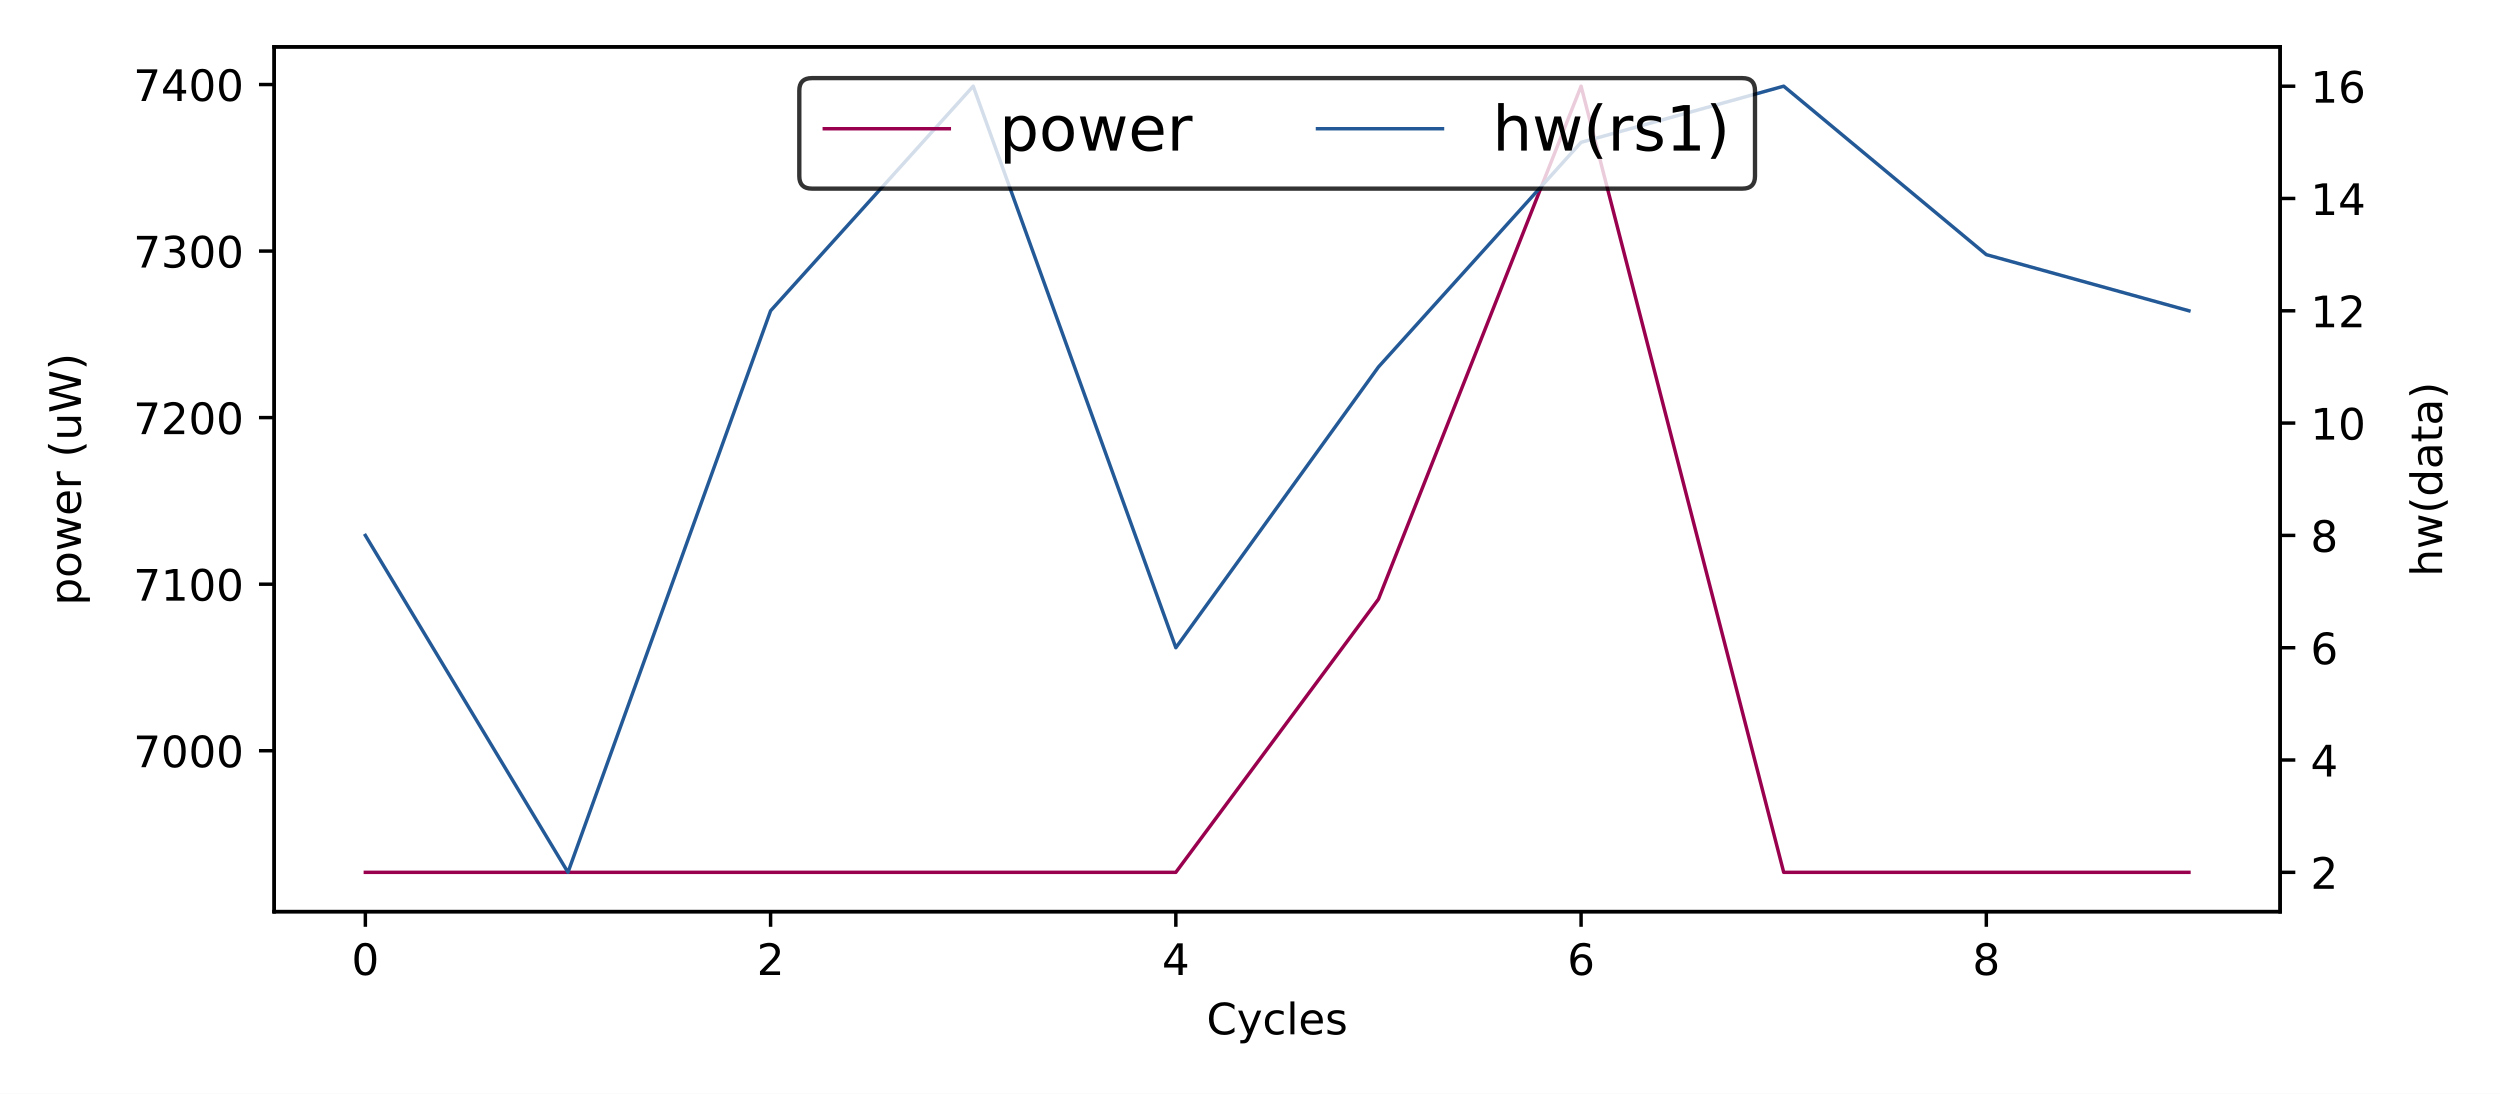
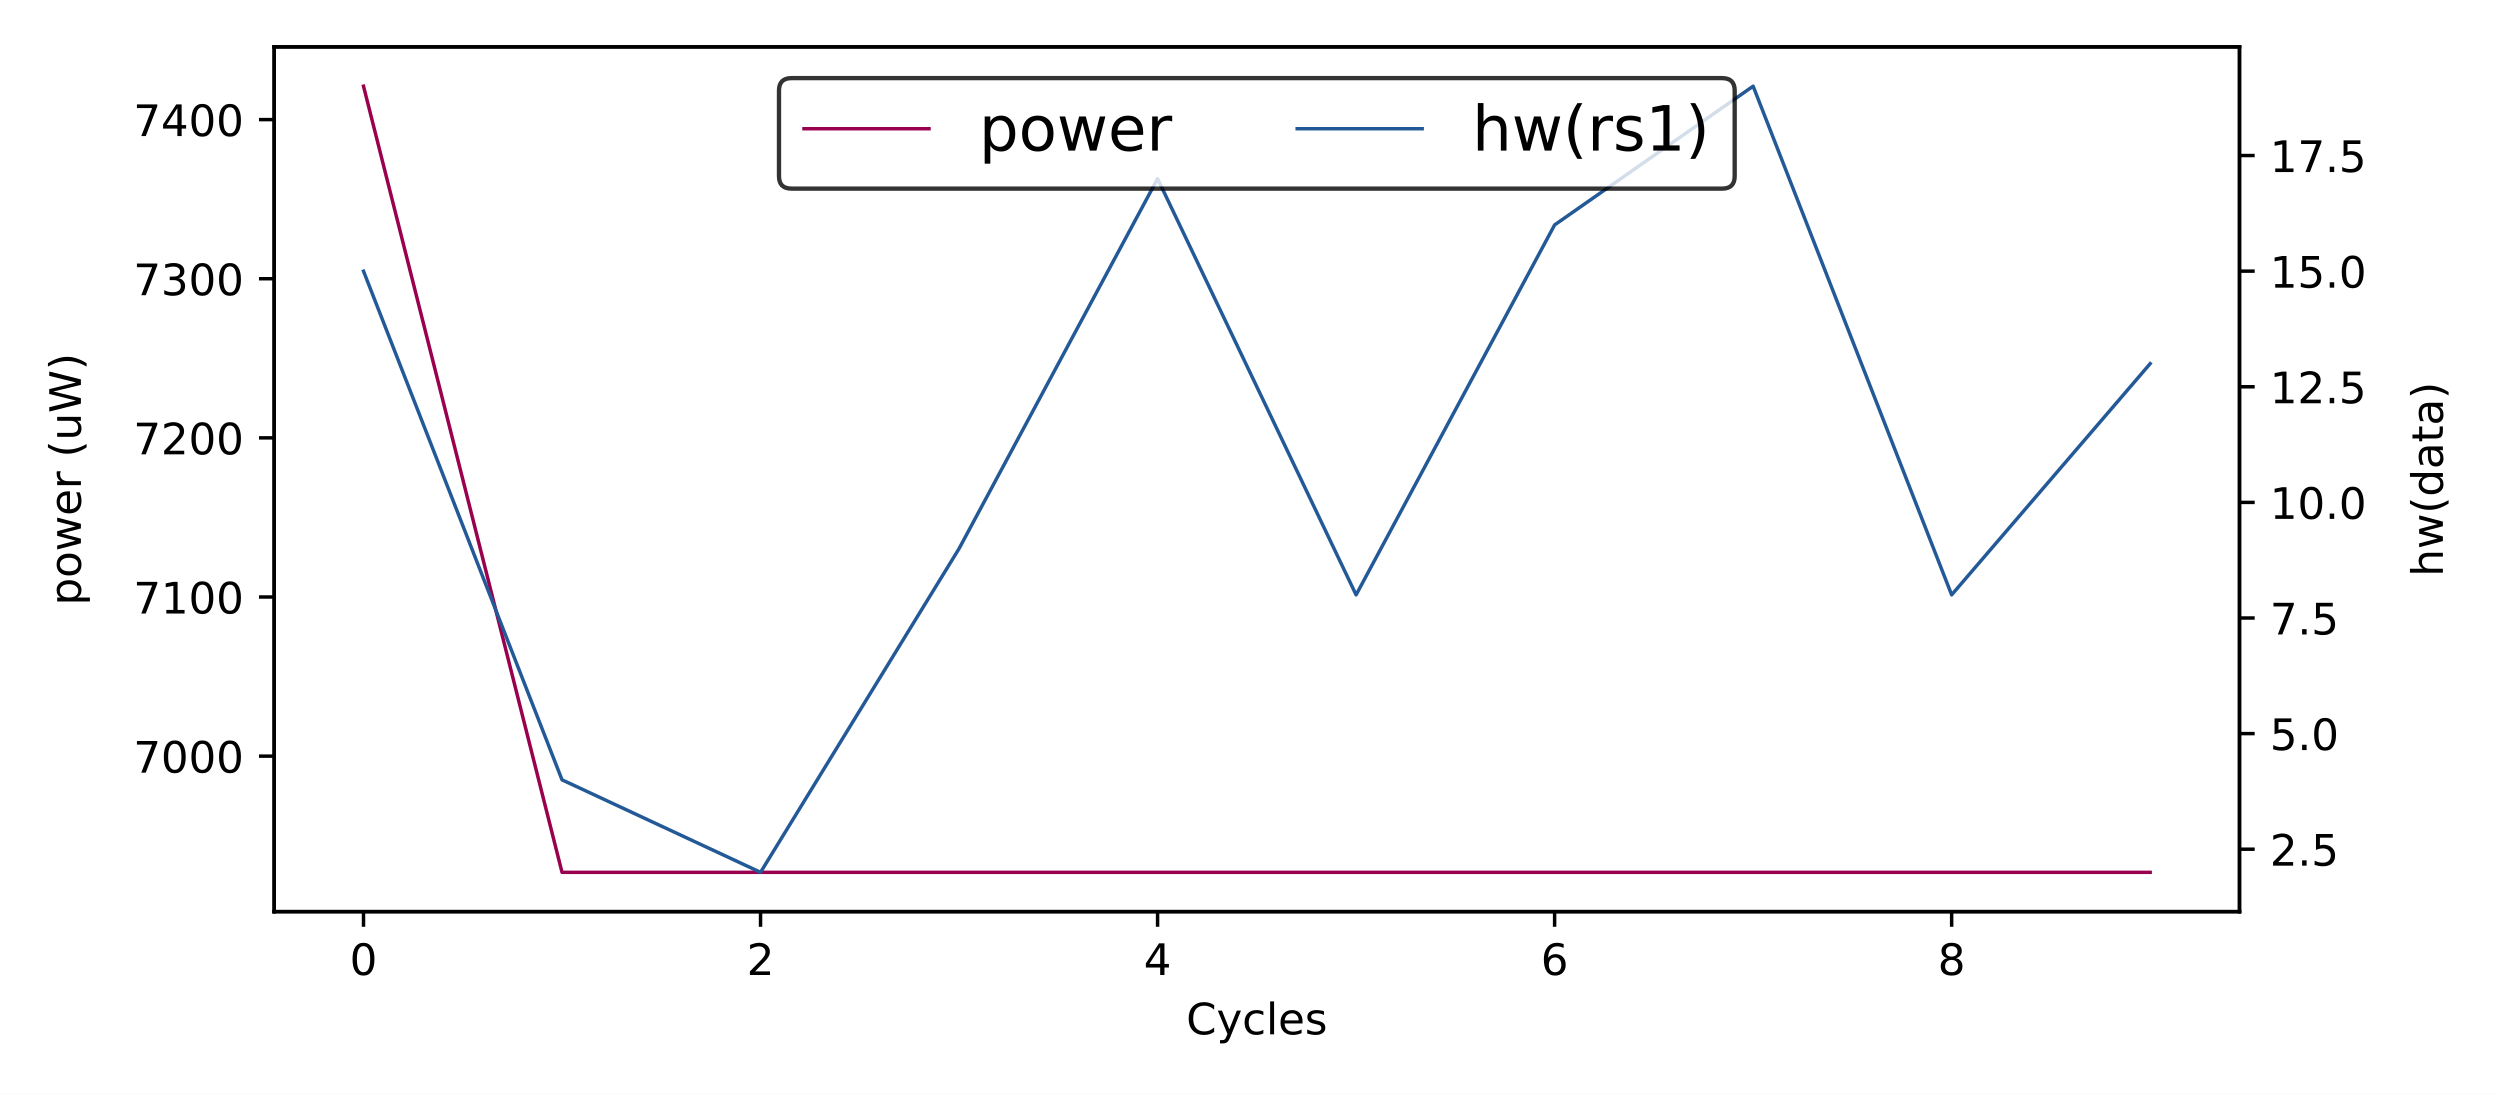
<svg xmlns="http://www.w3.org/2000/svg" xmlns:xlink="http://www.w3.org/1999/xlink" width="576pt" height="252pt" viewBox="0 0 576 252" version="1.1">
  <defs>
    <style type="text/css">*{stroke-linejoin: round; stroke-linecap: butt}</style>
  </defs>
  <g id="figure_1">
    <g id="patch_1">
      <path d="M 0 252  L 576 252  L 576 0  L 0 0  z " style="fill: #ffffff" />
    </g>
    <g id="axes_1">
      <g id="patch_2">
-         <path d="M 63.17 210.04  L 525.34 210.04  L 525.34 10.8  L 63.17 10.8  z " style="fill: #ffffff" />
+         <path d="M 63.17 210.04  L 515.98 210.04  L 515.98 10.8  L 63.17 10.8  z " style="fill: #ffffff" />
      </g>
      <g id="matplotlib.axis_1">
        <g id="xtick_1">
          <g id="line2d_1">
            <defs>
-               <path id="md3bdd1bc3d" d="M 0 0  L 0 3.5  " style="stroke: #000000; stroke-width: 0.8" />
+               <path id="maa1bd1f634" d="M 0 0  L 0 3.5  " style="stroke: #000000; stroke-width: 0.8" />
            </defs>
            <g>
-               <use xlink:href="#md3bdd1bc3d" x="84.178" y="210.04" style="stroke: #000000; stroke-width: 0.8" />
+               <use xlink:href="#maa1bd1f634" x="83.752" y="210.04" style="stroke: #000000; stroke-width: 0.8" />
            </g>
          </g>
          <g id="text_1">
-             <text style="font: 10px 'DejaVu Sans', 'Bitstream Vera Sans', 'Computer Modern Sans Serif', 'Lucida Grande', 'Verdana', 'Geneva', 'Lucid', 'Arial', 'Helvetica', 'Avant Garde', sans-serif; text-anchor: middle" x="84.178" y="224.638" transform="rotate(-0 84.17773 224.6384)">0</text>
+             <text style="font: 10px 'DejaVu Sans', 'Bitstream Vera Sans', 'Computer Modern Sans Serif', 'Lucida Grande', 'Verdana', 'Geneva', 'Lucid', 'Arial', 'Helvetica', 'Avant Garde', sans-serif; text-anchor: middle" x="83.752" y="224.638" transform="rotate(-0 83.75227 224.6384)">0</text>
          </g>
        </g>
        <g id="xtick_2">
          <g id="line2d_2">
            <g>
-               <use xlink:href="#md3bdd1bc3d" x="177.545" y="210.04" style="stroke: #000000; stroke-width: 0.8" />
+               <use xlink:href="#maa1bd1f634" x="175.229" y="210.04" style="stroke: #000000; stroke-width: 0.8" />
            </g>
          </g>
          <g id="text_2">
-             <text style="font: 10px 'DejaVu Sans', 'Bitstream Vera Sans', 'Computer Modern Sans Serif', 'Lucida Grande', 'Verdana', 'Geneva', 'Lucid', 'Arial', 'Helvetica', 'Avant Garde', sans-serif; text-anchor: middle" x="177.545" y="224.638" transform="rotate(-0 177.5454 224.6384)">2</text>
+             <text style="font: 10px 'DejaVu Sans', 'Bitstream Vera Sans', 'Computer Modern Sans Serif', 'Lucida Grande', 'Verdana', 'Geneva', 'Lucid', 'Arial', 'Helvetica', 'Avant Garde', sans-serif; text-anchor: middle" x="175.229" y="224.638" transform="rotate(-0 175.229 224.6384)">2</text>
          </g>
        </g>
        <g id="xtick_3">
          <g id="line2d_3">
            <g>
-               <use xlink:href="#md3bdd1bc3d" x="270.913" y="210.04" style="stroke: #000000; stroke-width: 0.8" />
+               <use xlink:href="#maa1bd1f634" x="266.706" y="210.04" style="stroke: #000000; stroke-width: 0.8" />
            </g>
          </g>
          <g id="text_3">
-             <text style="font: 10px 'DejaVu Sans', 'Bitstream Vera Sans', 'Computer Modern Sans Serif', 'Lucida Grande', 'Verdana', 'Geneva', 'Lucid', 'Arial', 'Helvetica', 'Avant Garde', sans-serif; text-anchor: middle" x="270.913" y="224.638" transform="rotate(-0 270.9131 224.6384)">4</text>
+             <text style="font: 10px 'DejaVu Sans', 'Bitstream Vera Sans', 'Computer Modern Sans Serif', 'Lucida Grande', 'Verdana', 'Geneva', 'Lucid', 'Arial', 'Helvetica', 'Avant Garde', sans-serif; text-anchor: middle" x="266.706" y="224.638" transform="rotate(-0 266.7058 224.6384)">4</text>
          </g>
        </g>
        <g id="xtick_4">
          <g id="line2d_4">
            <g>
-               <use xlink:href="#md3bdd1bc3d" x="364.281" y="210.04" style="stroke: #000000; stroke-width: 0.8" />
+               <use xlink:href="#maa1bd1f634" x="358.183" y="210.04" style="stroke: #000000; stroke-width: 0.8" />
            </g>
          </g>
          <g id="text_4">
-             <text style="font: 10px 'DejaVu Sans', 'Bitstream Vera Sans', 'Computer Modern Sans Serif', 'Lucida Grande', 'Verdana', 'Geneva', 'Lucid', 'Arial', 'Helvetica', 'Avant Garde', sans-serif; text-anchor: middle" x="364.281" y="224.638" transform="rotate(-0 364.2808 224.6384)">6</text>
+             <text style="font: 10px 'DejaVu Sans', 'Bitstream Vera Sans', 'Computer Modern Sans Serif', 'Lucida Grande', 'Verdana', 'Geneva', 'Lucid', 'Arial', 'Helvetica', 'Avant Garde', sans-serif; text-anchor: middle" x="358.183" y="224.638" transform="rotate(-0 358.1826 224.6384)">6</text>
          </g>
        </g>
        <g id="xtick_5">
          <g id="line2d_5">
            <g>
-               <use xlink:href="#md3bdd1bc3d" x="457.648" y="210.04" style="stroke: #000000; stroke-width: 0.8" />
+               <use xlink:href="#maa1bd1f634" x="449.659" y="210.04" style="stroke: #000000; stroke-width: 0.8" />
            </g>
          </g>
          <g id="text_5">
-             <text style="font: 10px 'DejaVu Sans', 'Bitstream Vera Sans', 'Computer Modern Sans Serif', 'Lucida Grande', 'Verdana', 'Geneva', 'Lucid', 'Arial', 'Helvetica', 'Avant Garde', sans-serif; text-anchor: middle" x="457.648" y="224.638" transform="rotate(-0 457.6484 224.6384)">8</text>
+             <text style="font: 10px 'DejaVu Sans', 'Bitstream Vera Sans', 'Computer Modern Sans Serif', 'Lucida Grande', 'Verdana', 'Geneva', 'Lucid', 'Arial', 'Helvetica', 'Avant Garde', sans-serif; text-anchor: middle" x="449.659" y="224.638" transform="rotate(-0 449.6593 224.6384)">8</text>
          </g>
        </g>
        <g id="text_6">
-           <text style="font: 10px 'DejaVu Sans', 'Bitstream Vera Sans', 'Computer Modern Sans Serif', 'Lucida Grande', 'Verdana', 'Geneva', 'Lucid', 'Arial', 'Helvetica', 'Avant Garde', sans-serif; text-anchor: middle" x="294.255" y="238.317" transform="rotate(-0 294.255 238.3166)">Cycles</text>
+           <text style="font: 10px 'DejaVu Sans', 'Bitstream Vera Sans', 'Computer Modern Sans Serif', 'Lucida Grande', 'Verdana', 'Geneva', 'Lucid', 'Arial', 'Helvetica', 'Avant Garde', sans-serif; text-anchor: middle" x="289.575" y="238.317" transform="rotate(-0 289.575 238.3166)">Cycles</text>
        </g>
      </g>
      <g id="matplotlib.axis_2">
        <g id="ytick_1">
          <g id="line2d_6">
            <defs>
-               <path id="m130a09f39f" d="M 0 0  L -3.5 0  " style="stroke: #000000; stroke-width: 0.8" />
+               <path id="m48a9289b3f" d="M 0 0  L -3.5 0  " style="stroke: #000000; stroke-width: 0.8" />
            </defs>
            <g>
-               <use xlink:href="#m130a09f39f" x="63.17" y="172.97" style="stroke: #000000; stroke-width: 0.8" />
+               <use xlink:href="#m48a9289b3f" x="63.17" y="174.218" style="stroke: #000000; stroke-width: 0.8" />
            </g>
          </g>
          <g id="text_7">
-             <text style="font: 10px 'DejaVu Sans', 'Bitstream Vera Sans', 'Computer Modern Sans Serif', 'Lucida Grande', 'Verdana', 'Geneva', 'Lucid', 'Arial', 'Helvetica', 'Avant Garde', sans-serif; text-anchor: end" x="56.17" y="176.77" transform="rotate(-0 56.17 176.7695)">7000</text>
+             <text style="font: 10px 'DejaVu Sans', 'Bitstream Vera Sans', 'Computer Modern Sans Serif', 'Lucida Grande', 'Verdana', 'Geneva', 'Lucid', 'Arial', 'Helvetica', 'Avant Garde', sans-serif; text-anchor: end" x="56.17" y="178.017" transform="rotate(-0 56.17 178.0171)">7000</text>
          </g>
        </g>
        <g id="ytick_2">
          <g id="line2d_7">
            <g>
-               <use xlink:href="#m130a09f39f" x="63.17" y="134.596" style="stroke: #000000; stroke-width: 0.8" />
+               <use xlink:href="#m48a9289b3f" x="63.17" y="137.552" style="stroke: #000000; stroke-width: 0.8" />
            </g>
          </g>
          <g id="text_8">
-             <text style="font: 10px 'DejaVu Sans', 'Bitstream Vera Sans', 'Computer Modern Sans Serif', 'Lucida Grande', 'Verdana', 'Geneva', 'Lucid', 'Arial', 'Helvetica', 'Avant Garde', sans-serif; text-anchor: end" x="56.17" y="138.395" transform="rotate(-0 56.17 138.3951)">7100</text>
+             <text style="font: 10px 'DejaVu Sans', 'Bitstream Vera Sans', 'Computer Modern Sans Serif', 'Lucida Grande', 'Verdana', 'Geneva', 'Lucid', 'Arial', 'Helvetica', 'Avant Garde', sans-serif; text-anchor: end" x="56.17" y="141.352" transform="rotate(-0 56.17 141.3516)">7100</text>
          </g>
        </g>
        <g id="ytick_3">
          <g id="line2d_8">
            <g>
-               <use xlink:href="#m130a09f39f" x="63.17" y="96.221" style="stroke: #000000; stroke-width: 0.8" />
+               <use xlink:href="#m48a9289b3f" x="63.17" y="100.887" style="stroke: #000000; stroke-width: 0.8" />
            </g>
          </g>
          <g id="text_9">
-             <text style="font: 10px 'DejaVu Sans', 'Bitstream Vera Sans', 'Computer Modern Sans Serif', 'Lucida Grande', 'Verdana', 'Geneva', 'Lucid', 'Arial', 'Helvetica', 'Avant Garde', sans-serif; text-anchor: end" x="56.17" y="100.021" transform="rotate(-0 56.17 100.0207)">7200</text>
+             <text style="font: 10px 'DejaVu Sans', 'Bitstream Vera Sans', 'Computer Modern Sans Serif', 'Lucida Grande', 'Verdana', 'Geneva', 'Lucid', 'Arial', 'Helvetica', 'Avant Garde', sans-serif; text-anchor: end" x="56.17" y="104.686" transform="rotate(-0 56.17 104.6862)">7200</text>
          </g>
        </g>
        <g id="ytick_4">
          <g id="line2d_9">
            <g>
-               <use xlink:href="#m130a09f39f" x="63.17" y="57.847" style="stroke: #000000; stroke-width: 0.8" />
+               <use xlink:href="#m48a9289b3f" x="63.17" y="64.222" style="stroke: #000000; stroke-width: 0.8" />
            </g>
          </g>
          <g id="text_10">
-             <text style="font: 10px 'DejaVu Sans', 'Bitstream Vera Sans', 'Computer Modern Sans Serif', 'Lucida Grande', 'Verdana', 'Geneva', 'Lucid', 'Arial', 'Helvetica', 'Avant Garde', sans-serif; text-anchor: end" x="56.17" y="61.646" transform="rotate(-0 56.17 61.64626)">7300</text>
+             <text style="font: 10px 'DejaVu Sans', 'Bitstream Vera Sans', 'Computer Modern Sans Serif', 'Lucida Grande', 'Verdana', 'Geneva', 'Lucid', 'Arial', 'Helvetica', 'Avant Garde', sans-serif; text-anchor: end" x="56.17" y="68.021" transform="rotate(-0 56.17 68.02076)">7300</text>
          </g>
        </g>
        <g id="ytick_5">
          <g id="line2d_10">
            <g>
-               <use xlink:href="#m130a09f39f" x="63.17" y="19.473" style="stroke: #000000; stroke-width: 0.8" />
+               <use xlink:href="#m48a9289b3f" x="63.17" y="27.556" style="stroke: #000000; stroke-width: 0.8" />
            </g>
          </g>
          <g id="text_11">
-             <text style="font: 10px 'DejaVu Sans', 'Bitstream Vera Sans', 'Computer Modern Sans Serif', 'Lucida Grande', 'Verdana', 'Geneva', 'Lucid', 'Arial', 'Helvetica', 'Avant Garde', sans-serif; text-anchor: end" x="56.17" y="23.272" transform="rotate(-0 56.17 23.27184)">7400</text>
+             <text style="font: 10px 'DejaVu Sans', 'Bitstream Vera Sans', 'Computer Modern Sans Serif', 'Lucida Grande', 'Verdana', 'Geneva', 'Lucid', 'Arial', 'Helvetica', 'Avant Garde', sans-serif; text-anchor: end" x="56.17" y="31.355" transform="rotate(-0 56.17 31.35533)">7400</text>
          </g>
        </g>
        <g id="text_12">
          <text style="font: 10px 'DejaVu Sans', 'Bitstream Vera Sans', 'Computer Modern Sans Serif', 'Lucida Grande', 'Verdana', 'Geneva', 'Lucid', 'Arial', 'Helvetica', 'Avant Garde', sans-serif; text-anchor: middle" x="18.64" y="110.42" transform="rotate(-90 18.64031 110.42)">power (uW)</text>
        </g>
      </g>
      <g id="line2d_11">
-         <path d="M 84.178 200.984  L 130.862 200.984  L 177.545 200.984  L 224.229 200.984  L 270.913 200.984  L 317.597 138.05  L 364.281 19.856  L 410.965 200.984  L 457.648 200.984  L 504.332 200.984  " clip-path="url(#p192f202eec)" style="fill: none; stroke: #99004d; stroke-width: 0.8; stroke-linecap: square" />
+         <path d="M 83.752 19.856  L 129.491 200.984  L 175.229 200.984  L 220.967 200.984  L 266.706 200.984  L 312.444 200.984  L 358.183 200.984  L 403.921 200.984  L 449.659 200.984  L 495.398 200.984  " clip-path="url(#p38b6b0d42d)" style="fill: none; stroke: #99004d; stroke-width: 0.8; stroke-linecap: square" />
      </g>
      <g id="patch_3">
        <path d="M 63.17 210.04  L 63.17 10.8  " style="fill: none; stroke: #000000; stroke-width: 0.8; stroke-linejoin: miter; stroke-linecap: square" />
      </g>
      <g id="patch_4">
-         <path d="M 525.34 210.04  L 525.34 10.8  " style="fill: none; stroke: #000000; stroke-width: 0.8; stroke-linejoin: miter; stroke-linecap: square" />
+         <path d="M 515.98 210.04  L 515.98 10.8  " style="fill: none; stroke: #000000; stroke-width: 0.8; stroke-linejoin: miter; stroke-linecap: square" />
      </g>
      <g id="patch_5">
-         <path d="M 63.17 210.04  L 525.34 210.04  " style="fill: none; stroke: #000000; stroke-width: 0.8; stroke-linejoin: miter; stroke-linecap: square" />
+         <path d="M 63.17 210.04  L 515.98 210.04  " style="fill: none; stroke: #000000; stroke-width: 0.8; stroke-linejoin: miter; stroke-linecap: square" />
      </g>
      <g id="patch_6">
-         <path d="M 63.17 10.8  L 525.34 10.8  " style="fill: none; stroke: #000000; stroke-width: 0.8; stroke-linejoin: miter; stroke-linecap: square" />
+         <path d="M 63.17 10.8  L 515.98 10.8  " style="fill: none; stroke: #000000; stroke-width: 0.8; stroke-linejoin: miter; stroke-linecap: square" />
      </g>
    </g>
    <g id="axes_2">
      <g id="matplotlib.axis_3">
        <g id="ytick_6">
          <g id="line2d_12">
            <defs>
-               <path id="mb402005db9" d="M 0 0  L 3.5 0  " style="stroke: #000000; stroke-width: 0.8" />
+               <path id="m01a09c16d9" d="M 0 0  L 3.5 0  " style="stroke: #000000; stroke-width: 0.8" />
            </defs>
            <g>
-               <use xlink:href="#mb402005db9" x="525.34" y="200.984" style="stroke: #000000; stroke-width: 0.8" />
+               <use xlink:href="#m01a09c16d9" x="515.98" y="195.656" style="stroke: #000000; stroke-width: 0.8" />
            </g>
          </g>
          <g id="text_13">
-             <text style="font: 10px 'DejaVu Sans', 'Bitstream Vera Sans', 'Computer Modern Sans Serif', 'Lucida Grande', 'Verdana', 'Geneva', 'Lucid', 'Arial', 'Helvetica', 'Avant Garde', sans-serif; text-anchor: start" x="532.34" y="204.783" transform="rotate(-0 532.34 204.7829)">2</text>
+             <text style="font: 10px 'DejaVu Sans', 'Bitstream Vera Sans', 'Computer Modern Sans Serif', 'Lucida Grande', 'Verdana', 'Geneva', 'Lucid', 'Arial', 'Helvetica', 'Avant Garde', sans-serif; text-anchor: start" x="522.98" y="199.456" transform="rotate(-0 522.98 199.4556)">2.5</text>
          </g>
        </g>
        <g id="ytick_7">
          <g id="line2d_13">
            <g>
-               <use xlink:href="#mb402005db9" x="525.34" y="175.108" style="stroke: #000000; stroke-width: 0.8" />
+               <use xlink:href="#m01a09c16d9" x="515.98" y="169.02" style="stroke: #000000; stroke-width: 0.8" />
            </g>
          </g>
          <g id="text_14">
-             <text style="font: 10px 'DejaVu Sans', 'Bitstream Vera Sans', 'Computer Modern Sans Serif', 'Lucida Grande', 'Verdana', 'Geneva', 'Lucid', 'Arial', 'Helvetica', 'Avant Garde', sans-serif; text-anchor: start" x="532.34" y="178.908" transform="rotate(-0 532.34 178.9075)">4</text>
+             <text style="font: 10px 'DejaVu Sans', 'Bitstream Vera Sans', 'Computer Modern Sans Serif', 'Lucida Grande', 'Verdana', 'Geneva', 'Lucid', 'Arial', 'Helvetica', 'Avant Garde', sans-serif; text-anchor: start" x="522.98" y="172.819" transform="rotate(-0 522.98 172.8192)">5.0</text>
          </g>
        </g>
        <g id="ytick_8">
          <g id="line2d_14">
            <g>
-               <use xlink:href="#mb402005db9" x="525.34" y="149.233" style="stroke: #000000; stroke-width: 0.8" />
+               <use xlink:href="#m01a09c16d9" x="515.98" y="142.384" style="stroke: #000000; stroke-width: 0.8" />
            </g>
          </g>
          <g id="text_15">
-             <text style="font: 10px 'DejaVu Sans', 'Bitstream Vera Sans', 'Computer Modern Sans Serif', 'Lucida Grande', 'Verdana', 'Geneva', 'Lucid', 'Arial', 'Helvetica', 'Avant Garde', sans-serif; text-anchor: start" x="532.34" y="153.032" transform="rotate(-0 532.34 153.0322)">6</text>
+             <text style="font: 10px 'DejaVu Sans', 'Bitstream Vera Sans', 'Computer Modern Sans Serif', 'Lucida Grande', 'Verdana', 'Geneva', 'Lucid', 'Arial', 'Helvetica', 'Avant Garde', sans-serif; text-anchor: start" x="522.98" y="146.183" transform="rotate(-0 522.98 146.1829)">7.5</text>
          </g>
        </g>
        <g id="ytick_9">
          <g id="line2d_15">
            <g>
-               <use xlink:href="#mb402005db9" x="525.34" y="123.358" style="stroke: #000000; stroke-width: 0.8" />
+               <use xlink:href="#m01a09c16d9" x="515.98" y="115.747" style="stroke: #000000; stroke-width: 0.8" />
            </g>
          </g>
          <g id="text_16">
-             <text style="font: 10px 'DejaVu Sans', 'Bitstream Vera Sans', 'Computer Modern Sans Serif', 'Lucida Grande', 'Verdana', 'Geneva', 'Lucid', 'Arial', 'Helvetica', 'Avant Garde', sans-serif; text-anchor: start" x="532.34" y="127.157" transform="rotate(-0 532.34 127.1569)">8</text>
+             <text style="font: 10px 'DejaVu Sans', 'Bitstream Vera Sans', 'Computer Modern Sans Serif', 'Lucida Grande', 'Verdana', 'Geneva', 'Lucid', 'Arial', 'Helvetica', 'Avant Garde', sans-serif; text-anchor: start" x="522.98" y="119.546" transform="rotate(-0 522.98 119.5465)">10.0</text>
          </g>
        </g>
        <g id="ytick_10">
          <g id="line2d_16">
            <g>
-               <use xlink:href="#mb402005db9" x="525.34" y="97.482" style="stroke: #000000; stroke-width: 0.8" />
+               <use xlink:href="#m01a09c16d9" x="515.98" y="89.111" style="stroke: #000000; stroke-width: 0.8" />
            </g>
          </g>
          <g id="text_17">
-             <text style="font: 10px 'DejaVu Sans', 'Bitstream Vera Sans', 'Computer Modern Sans Serif', 'Lucida Grande', 'Verdana', 'Geneva', 'Lucid', 'Arial', 'Helvetica', 'Avant Garde', sans-serif; text-anchor: start" x="532.34" y="101.282" transform="rotate(-0 532.34 101.2816)">10</text>
+             <text style="font: 10px 'DejaVu Sans', 'Bitstream Vera Sans', 'Computer Modern Sans Serif', 'Lucida Grande', 'Verdana', 'Geneva', 'Lucid', 'Arial', 'Helvetica', 'Avant Garde', sans-serif; text-anchor: start" x="522.98" y="92.91" transform="rotate(-0 522.98 92.91013)">12.5</text>
          </g>
        </g>
        <g id="ytick_11">
          <g id="line2d_17">
            <g>
-               <use xlink:href="#mb402005db9" x="525.34" y="71.607" style="stroke: #000000; stroke-width: 0.8" />
+               <use xlink:href="#m01a09c16d9" x="515.98" y="62.475" style="stroke: #000000; stroke-width: 0.8" />
            </g>
          </g>
          <g id="text_18">
-             <text style="font: 10px 'DejaVu Sans', 'Bitstream Vera Sans', 'Computer Modern Sans Serif', 'Lucida Grande', 'Verdana', 'Geneva', 'Lucid', 'Arial', 'Helvetica', 'Avant Garde', sans-serif; text-anchor: start" x="532.34" y="75.406" transform="rotate(-0 532.34 75.40623)">12</text>
+             <text style="font: 10px 'DejaVu Sans', 'Bitstream Vera Sans', 'Computer Modern Sans Serif', 'Lucida Grande', 'Verdana', 'Geneva', 'Lucid', 'Arial', 'Helvetica', 'Avant Garde', sans-serif; text-anchor: start" x="522.98" y="66.274" transform="rotate(-0 522.98 66.27376)">15.0</text>
          </g>
        </g>
        <g id="ytick_12">
          <g id="line2d_18">
            <g>
-               <use xlink:href="#mb402005db9" x="525.34" y="45.732" style="stroke: #000000; stroke-width: 0.8" />
+               <use xlink:href="#m01a09c16d9" x="515.98" y="35.838" style="stroke: #000000; stroke-width: 0.8" />
            </g>
          </g>
          <g id="text_19">
-             <text style="font: 10px 'DejaVu Sans', 'Bitstream Vera Sans', 'Computer Modern Sans Serif', 'Lucida Grande', 'Verdana', 'Geneva', 'Lucid', 'Arial', 'Helvetica', 'Avant Garde', sans-serif; text-anchor: start" x="532.34" y="49.531" transform="rotate(-0 532.34 49.53091)">14</text>
-           </g>
-         </g>
-         <g id="ytick_13">
-           <g id="line2d_19">
-             <g>
-               <use xlink:href="#mb402005db9" x="525.34" y="19.856" style="stroke: #000000; stroke-width: 0.8" />
-             </g>
-           </g>
-           <g id="text_20">
-             <text style="font: 10px 'DejaVu Sans', 'Bitstream Vera Sans', 'Computer Modern Sans Serif', 'Lucida Grande', 'Verdana', 'Geneva', 'Lucid', 'Arial', 'Helvetica', 'Avant Garde', sans-serif; text-anchor: start" x="532.34" y="23.656" transform="rotate(-0 532.34 23.65558)">16</text>
-           </g>
-         </g>
-         <g id="text_21">
-           <text style="font: 10px 'DejaVu Sans', 'Bitstream Vera Sans', 'Computer Modern Sans Serif', 'Lucida Grande', 'Verdana', 'Geneva', 'Lucid', 'Arial', 'Helvetica', 'Avant Garde', sans-serif; text-anchor: middle" x="562.663" y="110.42" transform="rotate(-90 562.6634 110.42)">hw(data)</text>
-         </g>
-       </g>
-       <g id="line2d_20">
-         <path d="M 84.178 123.358  L 130.862 200.984  L 177.545 71.607  L 224.229 19.856  L 270.913 149.233  L 317.597 84.545  L 364.281 32.794  L 410.965 19.856  L 457.648 58.669  L 504.332 71.607  " clip-path="url(#p192f202eec)" style="fill: none; stroke: #235996; stroke-width: 0.8; stroke-linecap: square" />
+             <text style="font: 10px 'DejaVu Sans', 'Bitstream Vera Sans', 'Computer Modern Sans Serif', 'Lucida Grande', 'Verdana', 'Geneva', 'Lucid', 'Arial', 'Helvetica', 'Avant Garde', sans-serif; text-anchor: start" x="522.98" y="39.637" transform="rotate(-0 522.98 39.6374)">17.5</text>
+           </g>
+         </g>
+         <g id="text_20">
+           <text style="font: 10px 'DejaVu Sans', 'Bitstream Vera Sans', 'Computer Modern Sans Serif', 'Lucida Grande', 'Verdana', 'Geneva', 'Lucid', 'Arial', 'Helvetica', 'Avant Garde', sans-serif; text-anchor: middle" x="562.844" y="110.42" transform="rotate(-90 562.8441 110.42)">hw(data)</text>
+         </g>
+       </g>
+       <g id="line2d_19">
+         <path d="M 83.752 62.475  L 129.491 179.675  L 175.229 200.984  L 220.967 126.402  L 266.706 41.165  L 312.444 137.056  L 358.183 51.82  L 403.921 19.856  L 449.659 137.056  L 495.398 83.784  " clip-path="url(#p38b6b0d42d)" style="fill: none; stroke: #235996; stroke-width: 0.8; stroke-linecap: square" />
      </g>
      <g id="patch_7">
        <path d="M 63.17 210.04  L 63.17 10.8  " style="fill: none; stroke: #000000; stroke-width: 0.8; stroke-linejoin: miter; stroke-linecap: square" />
      </g>
      <g id="patch_8">
-         <path d="M 525.34 210.04  L 525.34 10.8  " style="fill: none; stroke: #000000; stroke-width: 0.8; stroke-linejoin: miter; stroke-linecap: square" />
+         <path d="M 515.98 210.04  L 515.98 10.8  " style="fill: none; stroke: #000000; stroke-width: 0.8; stroke-linejoin: miter; stroke-linecap: square" />
      </g>
      <g id="patch_9">
-         <path d="M 63.17 210.04  L 525.34 210.04  " style="fill: none; stroke: #000000; stroke-width: 0.8; stroke-linejoin: miter; stroke-linecap: square" />
+         <path d="M 63.17 210.04  L 515.98 210.04  " style="fill: none; stroke: #000000; stroke-width: 0.8; stroke-linejoin: miter; stroke-linecap: square" />
      </g>
      <g id="patch_10">
-         <path d="M 63.17 10.8  L 525.34 10.8  " style="fill: none; stroke: #000000; stroke-width: 0.8; stroke-linejoin: miter; stroke-linecap: square" />
+         <path d="M 63.17 10.8  L 515.98 10.8  " style="fill: none; stroke: #000000; stroke-width: 0.8; stroke-linejoin: miter; stroke-linecap: square" />
      </g>
      <g id="legend_1">
        <g id="patch_11">
-           <path d="M 187.039 43.456  L 401.471 43.456  Q 404.351 43.456 404.351 40.577  L 404.351 20.88  Q 404.351 18 401.471 18  L 187.039 18  Q 184.159 18 184.159 20.88  L 184.159 40.577  Q 184.159 43.456 187.039 43.456  z " style="fill: #ffffff; opacity: 0.8; stroke: #000000; stroke-linejoin: miter" />
+           <path d="M 182.359 43.456  L 396.791 43.456  Q 399.671 43.456 399.671 40.577  L 399.671 20.88  Q 399.671 18 396.791 18  L 182.359 18  Q 179.479 18 179.479 20.88  L 179.479 40.577  Q 179.479 43.456 182.359 43.456  z " style="fill: #ffffff; opacity: 0.8; stroke: #000000; stroke-linejoin: miter" />
+         </g>
+         <g id="line2d_20">
+           <path d="M 185.239 29.662  L 199.639 29.662  L 214.039 29.662  " style="fill: none; stroke: #99004d; stroke-width: 0.8; stroke-linecap: square" />
+         </g>
+         <g id="text_21">
+           <text style="font: 14.4px 'DejaVu Sans', 'Bitstream Vera Sans', 'Computer Modern Sans Serif', 'Lucida Grande', 'Verdana', 'Geneva', 'Lucid', 'Arial', 'Helvetica', 'Avant Garde', sans-serif; text-anchor: start" x="225.559" y="34.702" transform="rotate(-0 225.5591 34.70175)">power</text>
        </g>
        <g id="line2d_21">
-           <path d="M 189.919 29.662  L 204.319 29.662  L 218.719 29.662  " style="fill: none; stroke: #99004d; stroke-width: 0.8; stroke-linecap: square" />
+           <path d="M 298.869 29.662  L 313.269 29.662  L 327.669 29.662  " style="fill: none; stroke: #235996; stroke-width: 0.8; stroke-linecap: square" />
        </g>
        <g id="text_22">
-           <text style="font: 14.4px 'DejaVu Sans', 'Bitstream Vera Sans', 'Computer Modern Sans Serif', 'Lucida Grande', 'Verdana', 'Geneva', 'Lucid', 'Arial', 'Helvetica', 'Avant Garde', sans-serif; text-anchor: start" x="230.239" y="34.702" transform="rotate(-0 230.2391 34.70175)">power</text>
-         </g>
-         <g id="line2d_22">
-           <path d="M 303.549 29.662  L 317.949 29.662  L 332.349 29.662  " style="fill: none; stroke: #235996; stroke-width: 0.8; stroke-linecap: square" />
-         </g>
-         <g id="text_23">
-           <text style="font: 14.4px 'DejaVu Sans', 'Bitstream Vera Sans', 'Computer Modern Sans Serif', 'Lucida Grande', 'Verdana', 'Geneva', 'Lucid', 'Arial', 'Helvetica', 'Avant Garde', sans-serif; text-anchor: start" x="343.869" y="34.702" transform="rotate(-0 343.8686 34.70175)">hw(rs1)</text>
+           <text style="font: 14.4px 'DejaVu Sans', 'Bitstream Vera Sans', 'Computer Modern Sans Serif', 'Lucida Grande', 'Verdana', 'Geneva', 'Lucid', 'Arial', 'Helvetica', 'Avant Garde', sans-serif; text-anchor: start" x="339.189" y="34.702" transform="rotate(-0 339.1886 34.70175)">hw(rs1)</text>
        </g>
      </g>
    </g>
  </g>
  <defs>
-     <clipPath id="p192f202eec">
-       <rect x="63.17" y="10.8" width="462.17" height="199.24" />
+     <clipPath id="p38b6b0d42d">
+       <rect x="63.17" y="10.8" width="452.81" height="199.24" />
    </clipPath>
  </defs>
</svg>
